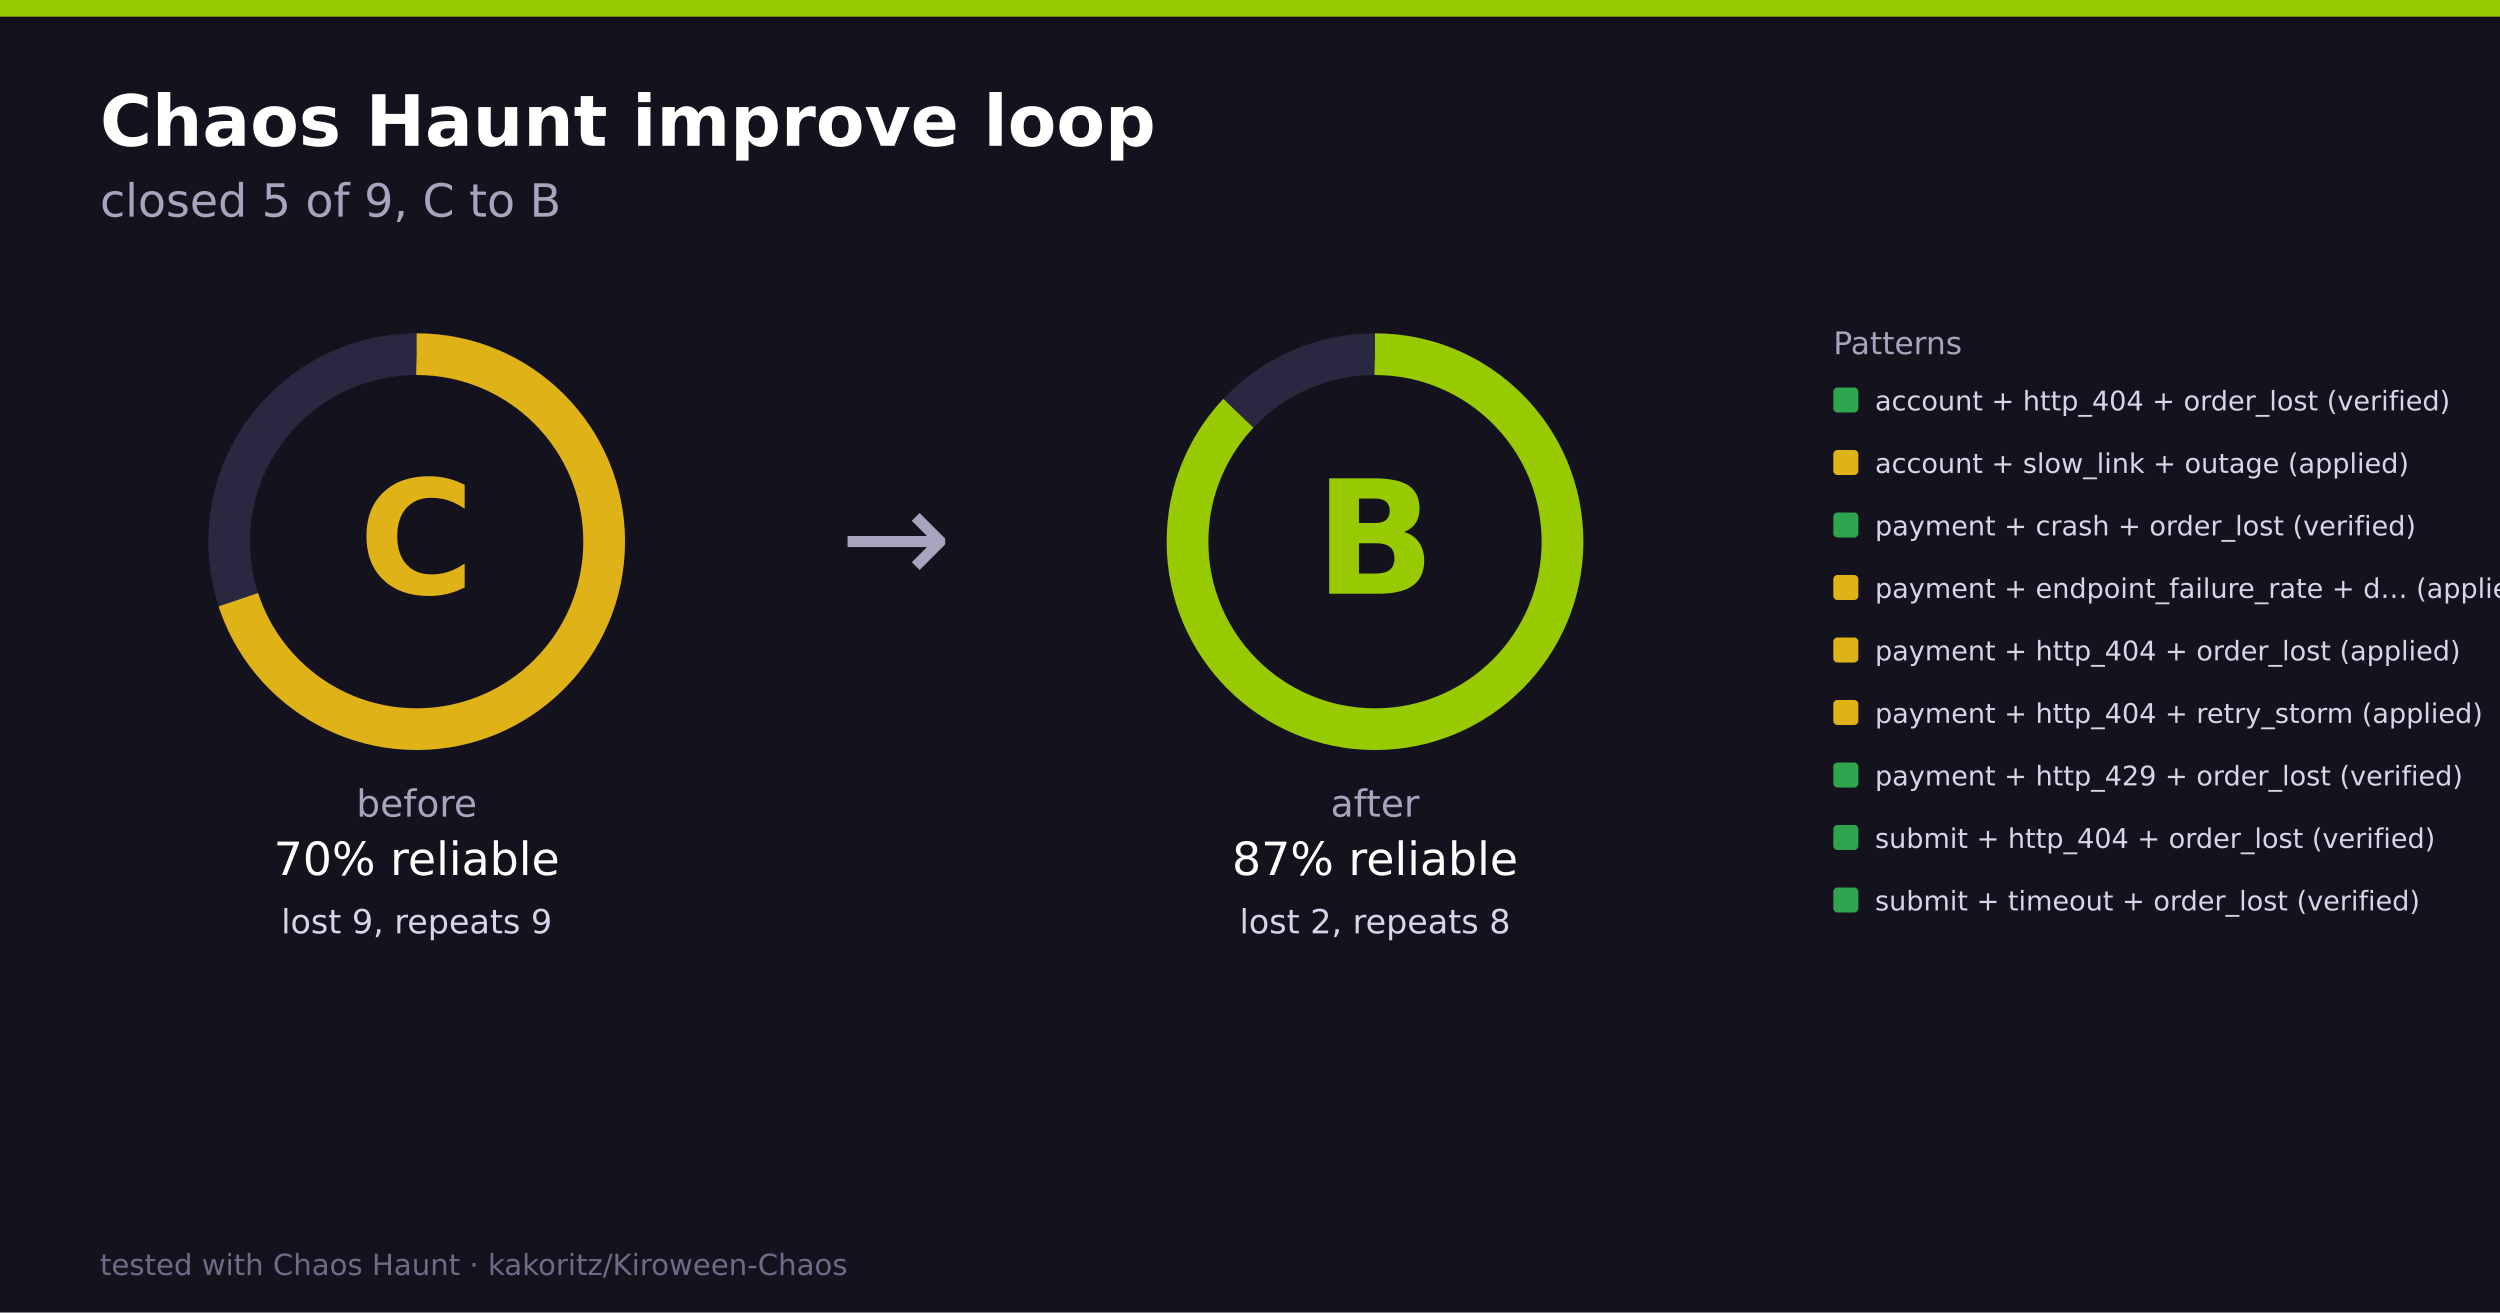
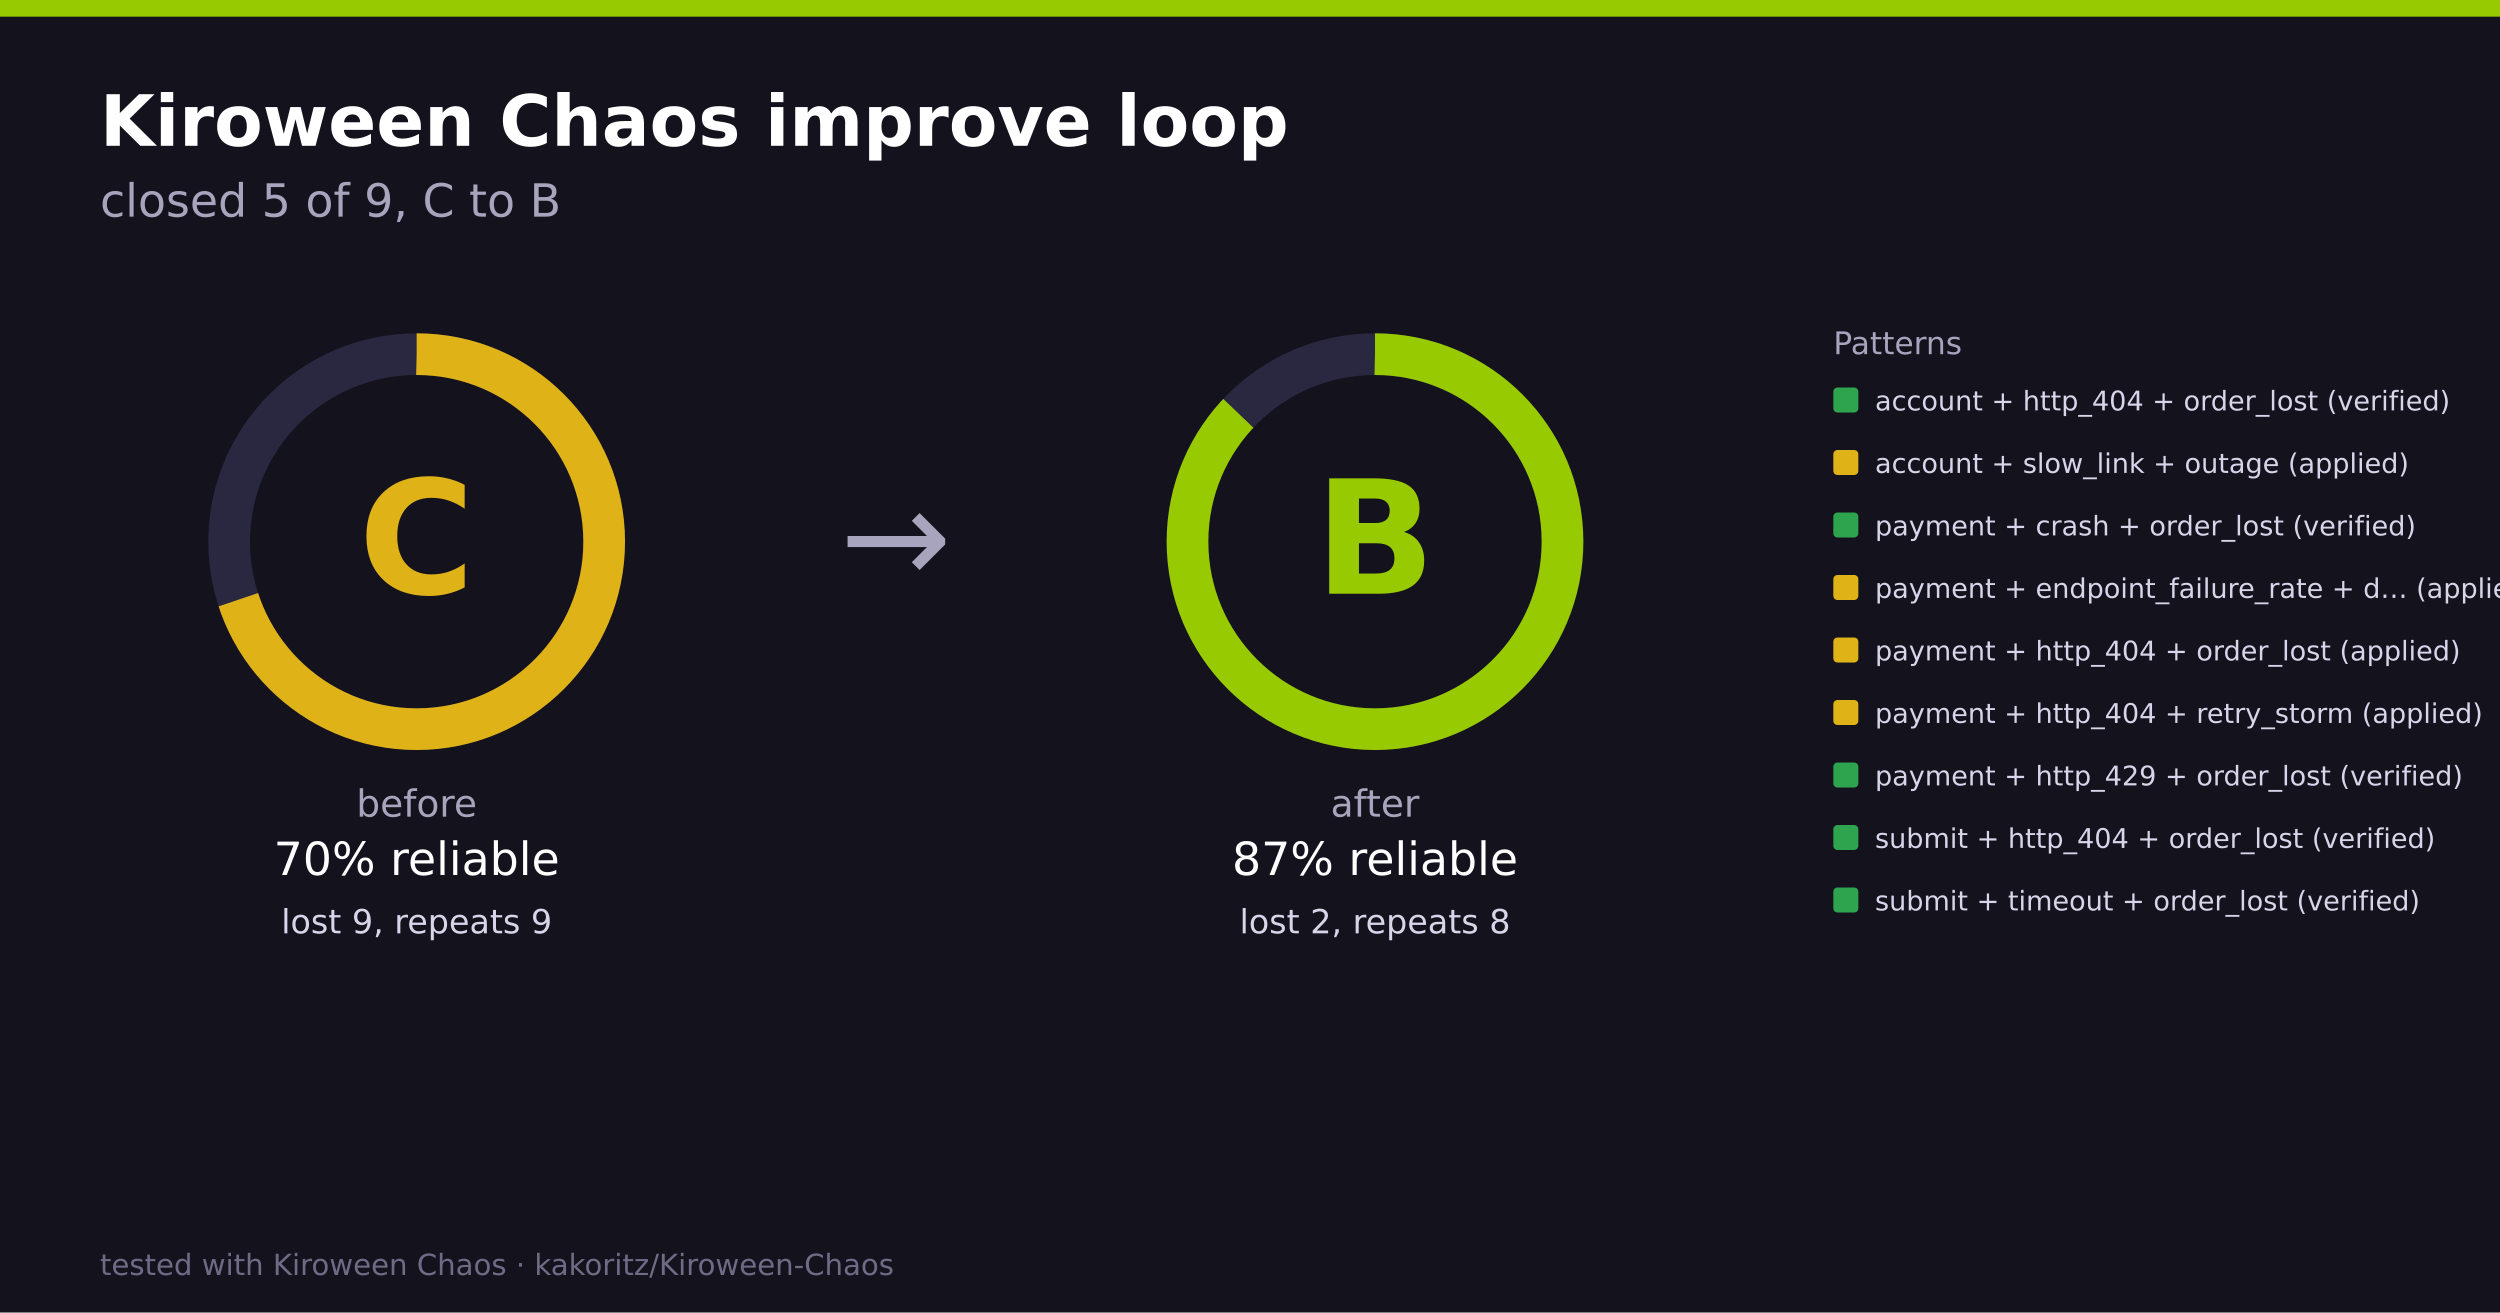
- <svg xmlns="http://www.w3.org/2000/svg" width="1200" height="630" viewBox="0 0 1200 630" font-family="Verdana,Geneva,DejaVu Sans,sans-serif" role="img" aria-label="Chaos Haunt improve: closed 5 of 9, C to B">
+ <svg xmlns="http://www.w3.org/2000/svg" width="1200" height="630" viewBox="0 0 1200 630" font-family="Verdana,Geneva,DejaVu Sans,sans-serif" role="img" aria-label="Kiroween Chaos improve: closed 5 of 9, C to B">
  <rect width="1200" height="630" fill="#14121c" />
  <rect x="0" y="0" width="1200" height="8" fill="#97ca00" />
-   <text x="48" y="70" font-size="34" fill="#ffffff" font-weight="bold">Chaos Haunt improve loop</text>
+   <text x="48" y="70" font-size="34" fill="#ffffff" font-weight="bold">Kiroween Chaos improve loop</text>
  <text x="48" y="104" font-size="22" fill="#a9a4bd">closed 5 of 9, C to B</text>
  <circle cx="200" cy="260" r="90" fill="none" stroke="#2a2740" stroke-width="20" />
  <circle cx="200" cy="260" r="90" fill="none" stroke="#dfb317" stroke-width="20" stroke-dasharray="395.8 565.5" transform="rotate(-90 200 260)" />
  <text x="200" y="285" font-size="76" fill="#dfb317" text-anchor="middle" font-weight="bold">C</text>
  <text x="200" y="392" font-size="18" fill="#a9a4bd" text-anchor="middle">before</text>
  <text x="200" y="420" font-size="22" fill="#ffffff" text-anchor="middle">70% reliable</text>
  <text x="200" y="448" font-size="16" fill="#d8d4ea" text-anchor="middle">lost 9, repeats 9</text>
  <text x="430" y="280" font-size="64" fill="#a9a4bd" text-anchor="middle">→</text>
  <circle cx="660" cy="260" r="90" fill="none" stroke="#2a2740" stroke-width="20" />
  <circle cx="660" cy="260" r="90" fill="none" stroke="#97ca00" stroke-width="20" stroke-dasharray="492.0 565.5" transform="rotate(-90 660 260)" />
  <text x="660" y="285" font-size="76" fill="#97ca00" text-anchor="middle" font-weight="bold">B</text>
  <text x="660" y="392" font-size="18" fill="#a9a4bd" text-anchor="middle">after</text>
  <text x="660" y="420" font-size="22" fill="#ffffff" text-anchor="middle">87% reliable</text>
  <text x="660" y="448" font-size="16" fill="#d8d4ea" text-anchor="middle">lost 2, repeats 8</text>
  <text x="880" y="170" font-size="15" fill="#a9a4bd">Patterns</text>
  <rect x="880" y="186" width="12" height="12" rx="2" fill="#2ea44f" />
  <text x="900" y="197" font-size="13" fill="#d8d4ea">account + http_404 + order_lost (verified)</text>
  <rect x="880" y="216" width="12" height="12" rx="2" fill="#dfb317" />
  <text x="900" y="227" font-size="13" fill="#d8d4ea">account + slow_link + outage (applied)</text>
  <rect x="880" y="246" width="12" height="12" rx="2" fill="#2ea44f" />
  <text x="900" y="257" font-size="13" fill="#d8d4ea">payment + crash + order_lost (verified)</text>
  <rect x="880" y="276" width="12" height="12" rx="2" fill="#dfb317" />
  <text x="900" y="287" font-size="13" fill="#d8d4ea">payment + endpoint_failure_rate + d… (applied)</text>
  <rect x="880" y="306" width="12" height="12" rx="2" fill="#dfb317" />
  <text x="900" y="317" font-size="13" fill="#d8d4ea">payment + http_404 + order_lost (applied)</text>
  <rect x="880" y="336" width="12" height="12" rx="2" fill="#dfb317" />
  <text x="900" y="347" font-size="13" fill="#d8d4ea">payment + http_404 + retry_storm (applied)</text>
  <rect x="880" y="366" width="12" height="12" rx="2" fill="#2ea44f" />
  <text x="900" y="377" font-size="13" fill="#d8d4ea">payment + http_429 + order_lost (verified)</text>
  <rect x="880" y="396" width="12" height="12" rx="2" fill="#2ea44f" />
  <text x="900" y="407" font-size="13" fill="#d8d4ea">submit + http_404 + order_lost (verified)</text>
  <rect x="880" y="426" width="12" height="12" rx="2" fill="#2ea44f" />
  <text x="900" y="437" font-size="13" fill="#d8d4ea">submit + timeout + order_lost (verified)</text>
-   <text x="48" y="612" font-size="14" fill="#6f6a86">tested with Chaos Haunt · kakoritz/Kiroween-Chaos</text>
+   <text x="48" y="612" font-size="14" fill="#6f6a86">tested with Kiroween Chaos · kakoritz/Kiroween-Chaos</text>
</svg>
